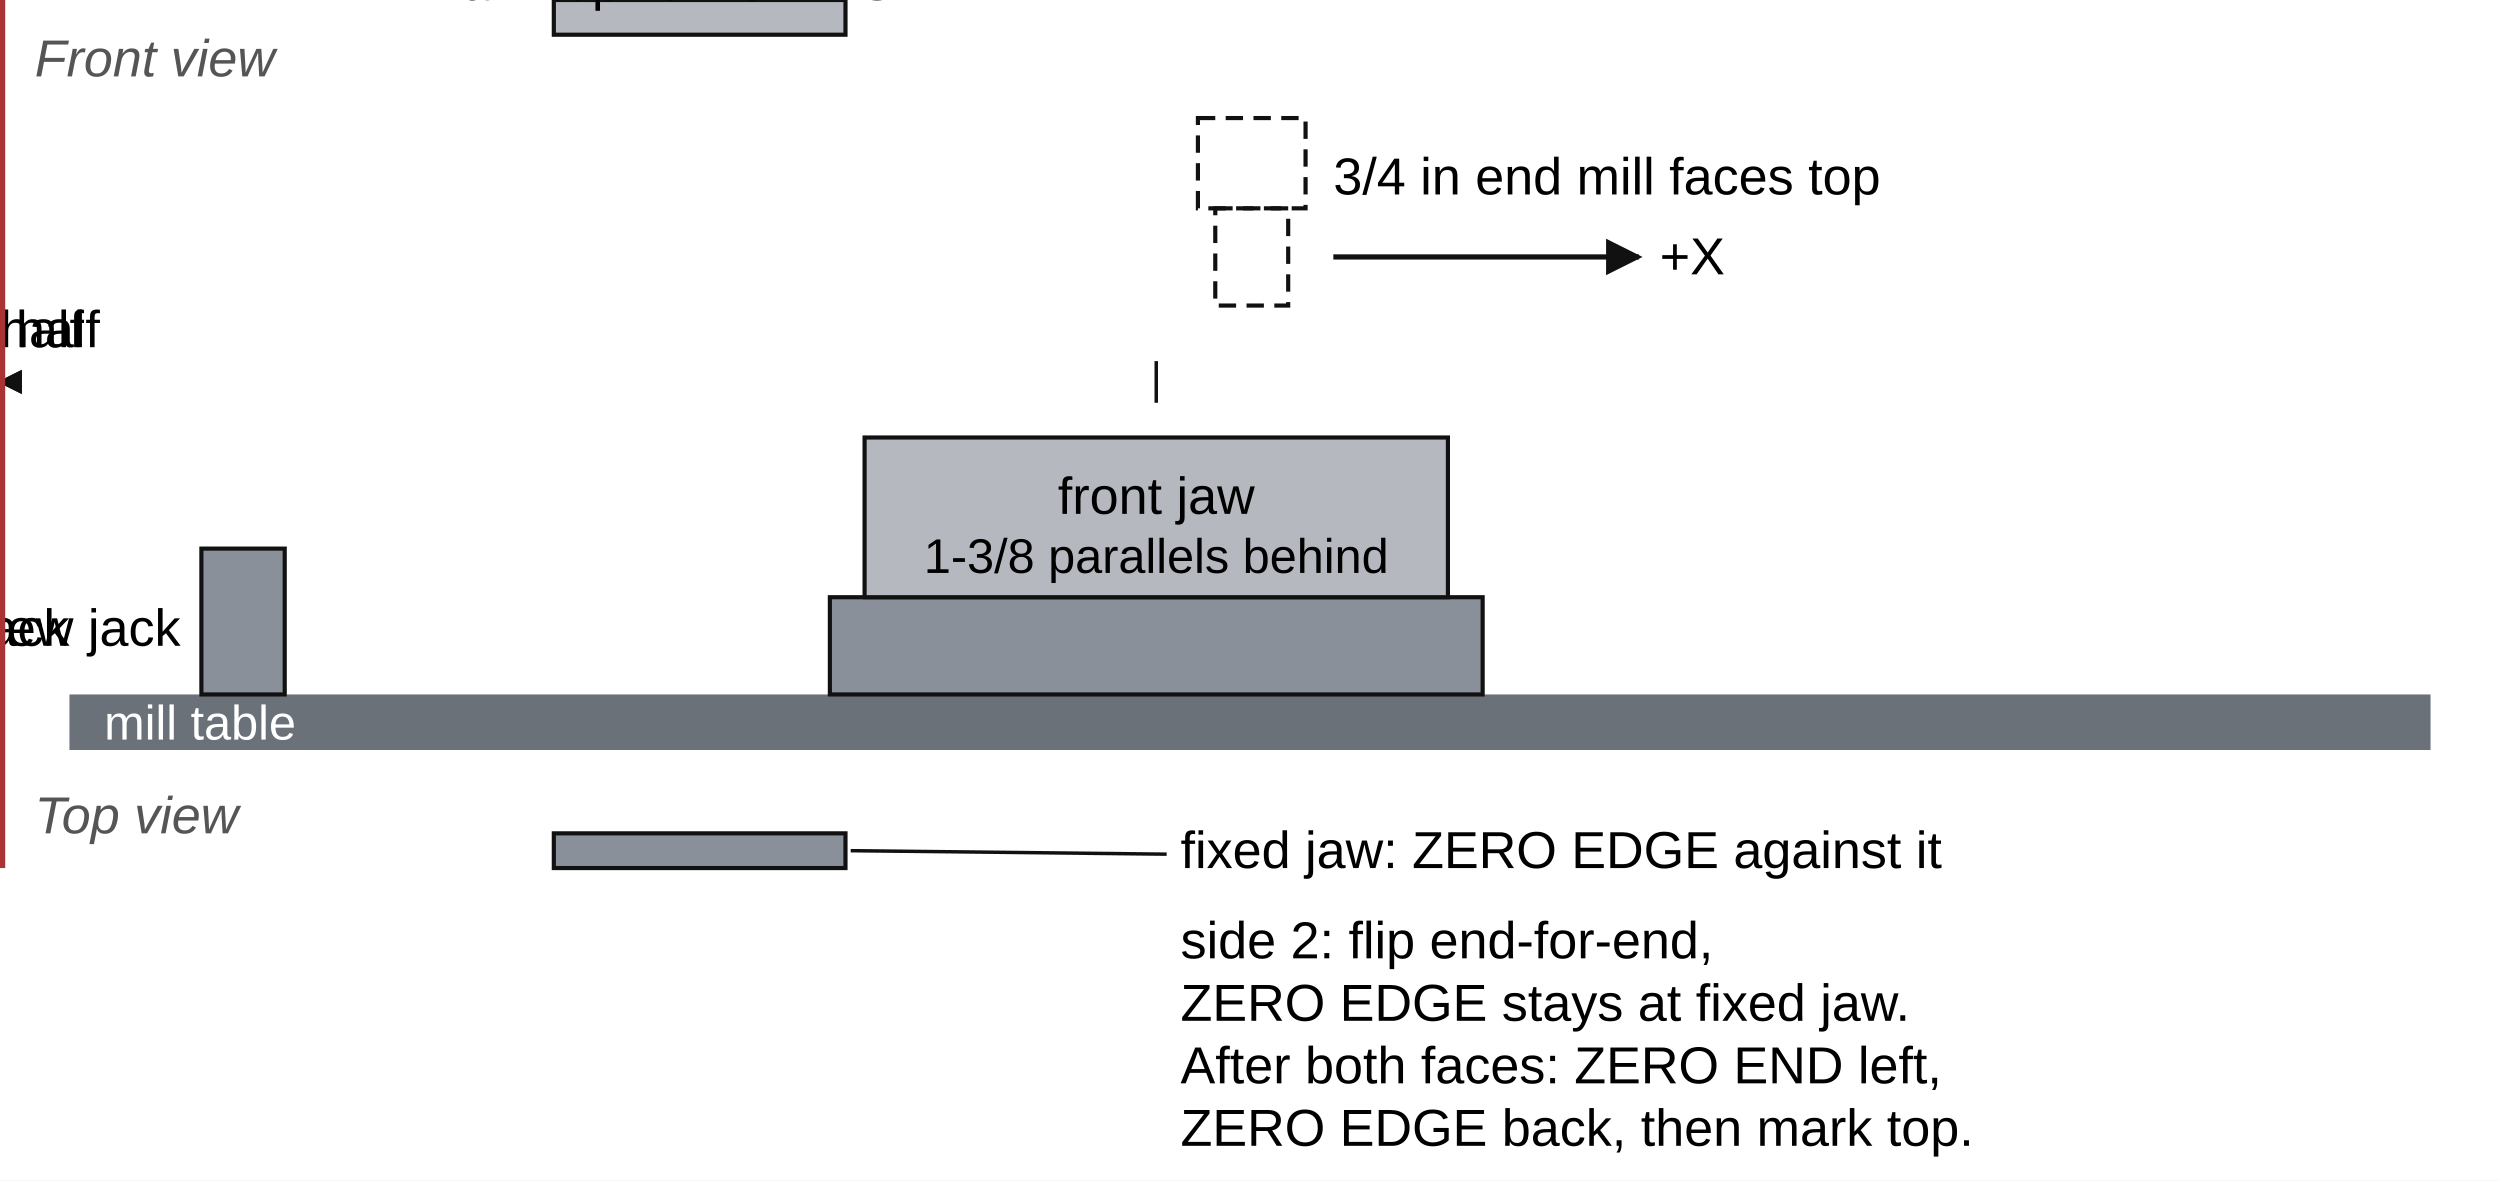
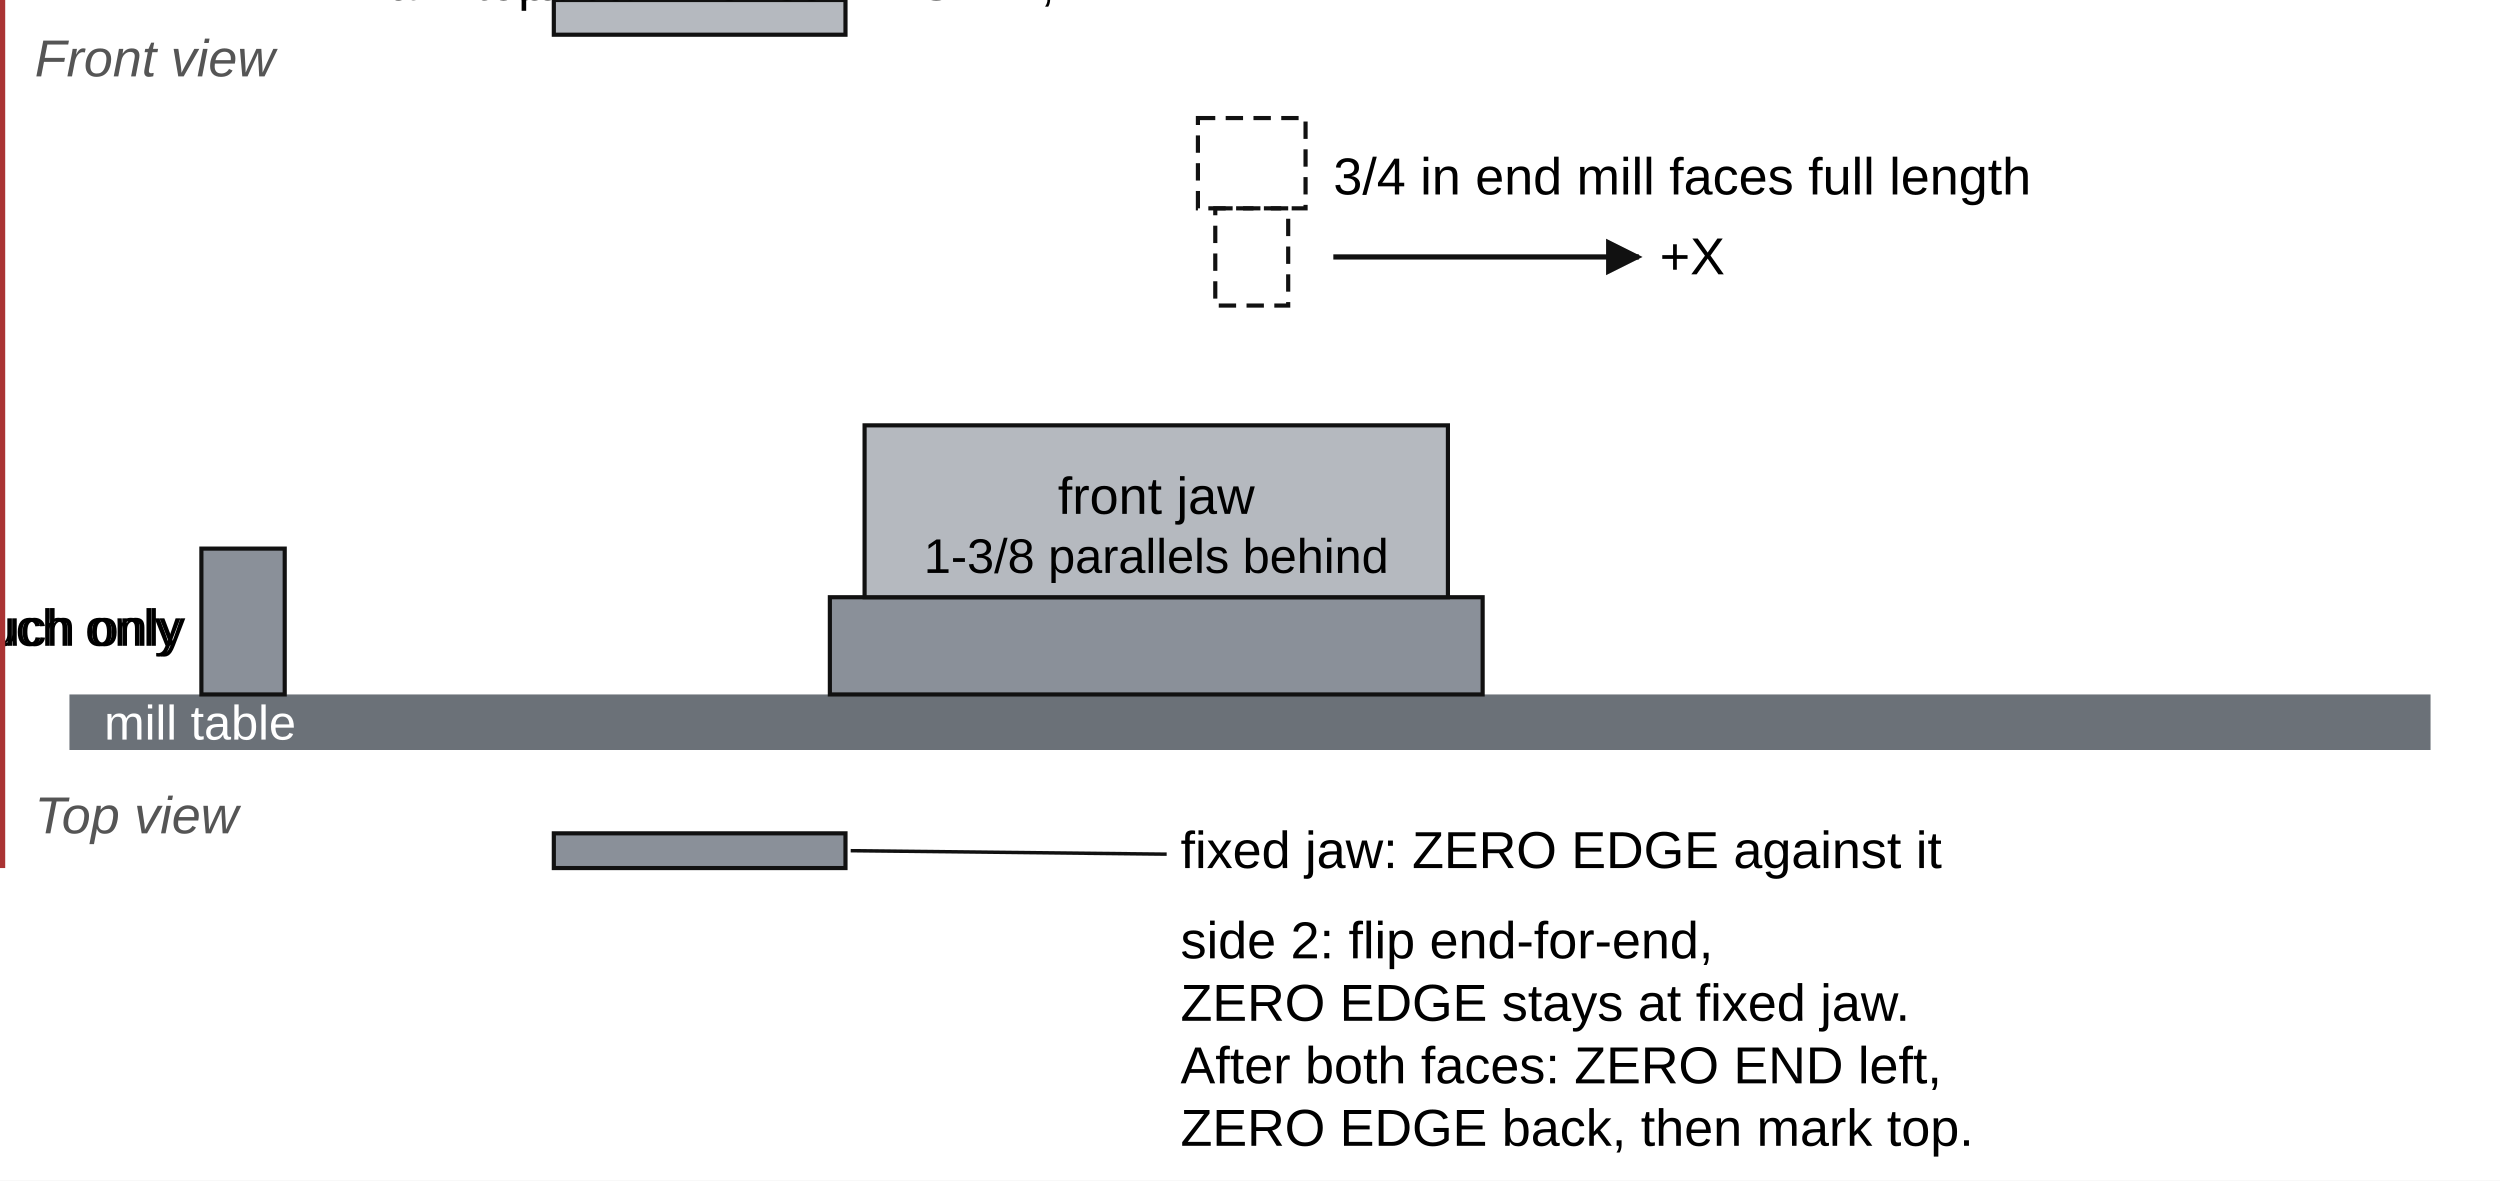
<svg xmlns="http://www.w3.org/2000/svg" data-cad-template="face" viewBox="0 0 720 340" width="720" height="340" font-family="Arial, Helvetica, sans-serif" font-size="15">
  <defs>
    <marker id="arr" viewBox="0 0 10 10" refX="9" refY="5" markerWidth="7" markerHeight="7" orient="auto-start-reverse">
      <path d="M0 0L10 5L0 10z" fill="#111" />
    </marker>
  </defs>
  <rect width="720" height="340" fill="#fff" />
  <text x="10" y="22" fill="#555" font-style="italic">Front view</text>
  <rect x="20" y="200" width="680" height="16" fill="#6b7178" />
  <text x="30" y="213" fill="#fff" font-size="14">mill table</text>
  <rect x="239" y="172" width="188" height="28" fill="#8a9099" stroke="#111" stroke-width="1.2" />
  <rect id="bar" x="{{view.fx0}}" y="120" width="{{view.flen}}" height="{{view.fthick}}" fill="#dfe6ee" stroke="#111" stroke-width="1.5" />
-   <rect x="249" y="126" width="168" height="46" fill="#b5b9bf" stroke="#111" stroke-width="1.2" />
+   <rect x="249" y="122.5" width="168" height="49.5" fill="#b5b9bf" stroke="#111" stroke-width="1.2" />
  <rect x="255" y="{{view.fbottom}}" width="156" height="{{view.parallel_h}}" fill="none" stroke="#333" stroke-width="1.2" stroke-dasharray="4 3" />
  <text x="333" y="148" text-anchor="middle">front jaw</text>
  <text x="333" y="165" text-anchor="middle" font-size="14">1-3/8 parallels behind</text>
  <g transform="translate({{view.fx0}} 0)">
    <g fill="#8a9099" stroke="#111" stroke-width="1.2">
      <rect x="67" y="{{view.fbottom}}" width="6" height="{{view.jack_shaft_h}}" />
      <rect x="58" y="158" width="24" height="42" />
    </g>
-     <text x="52" y="186" text-anchor="end">screw jack</text>
+     <text x="52" y="186" text-anchor="end">jack: touch only</text>
  </g>
  <g transform="translate({{view.fx1}} 0)">
    <g fill="#8a9099" stroke="#111" stroke-width="1.2">
      <rect x="-73" y="{{view.fbottom}}" width="6" height="{{view.jack_shaft_h}}" />
      <rect x="-82" y="158" width="24" height="42" />
    </g>
-     <text x="-50" y="186">screw jack</text>
+     <text x="-50" y="186">jack: touch only</text>
  </g>
-   <g stroke="#111" stroke-width="1">
-     <line x1="{{view.fx0}}" y1="116" x2="{{view.fx0}}" y2="104" />
-     <line x1="333" y1="116" x2="333" y2="104" />
-     <line x1="{{view.fx1}}" y1="116" x2="{{view.fx1}}" y2="104" />
-     <line x1="{{view.dim_left1}}" y1="110" x2="{{view.dim_left2}}" y2="110" marker-start="url(#arr)" marker-end="url(#arr)" />
-     <line x1="{{view.dim_right1}}" y1="110" x2="{{view.dim_right2}}" y2="110" marker-start="url(#arr)" marker-end="url(#arr)" />
-   </g>
-   <text x="{{view.half_left_x}}" y="100" text-anchor="middle">left half</text>
-   <text x="{{view.half_right_x}}" y="100" text-anchor="middle">right half</text>
  <rect x="345" y="34" width="31" height="26" fill="none" stroke="#111" stroke-width="1.2" stroke-dasharray="5 3" />
  <rect x="350" y="60" width="21" height="28" fill="none" stroke="#111" stroke-width="1.2" stroke-dasharray="5 3" />
-   <text x="384" y="56">3/4 in end mill faces top</text>
+   <text x="384" y="56">3/4 in end mill faces full length</text>
  <line x1="384" y1="74" x2="472" y2="74" stroke="#111" stroke-width="1.5" marker-end="url(#arr)" />
  <text x="478" y="79">+X</text>
  <text x="10" y="240" fill="#555" font-style="italic">Top view</text>
  <rect x="159.5" y="240" width="84" height="10" fill="#8a9099" stroke="#111" stroke-width="1.2" />
  <rect x="{{view.tx0}}" y="250" width="{{view.tlen}}" height="{{view.twidth}}" fill="#dfe6ee" stroke="#111" stroke-width="1.5" />
  <line x1="{{view.tx0}}" y1="251" x2="{{view.tx1}}" y2="251" stroke="#a33" stroke-width="3" />
  <line x1="{{view.zero_end_x}}" y1="250" x2="{{view.zero_end_x}}" y2="{{view.tbottom}}" stroke="#a33" stroke-width="3" />
  <rect x="159.5" y="{{view.tbottom}}" width="84" height="10" fill="#b5b9bf" stroke="#111" stroke-width="1.2" />
-   <text x="201.5" y="{{view.mark_y}}" text-anchor="middle">mark top: C'BORE SIDE</text>
-   <text x="{{view.zero_end_label_x}}" y="{{view.mark_y}}" text-anchor="end">ZERO END</text>
+   <text x="201.5" y="{{view.mark1_y}}" text-anchor="middle">mark top: bar 1 C'BORE SIDE,</text>
+   <text x="201.5" y="{{view.mark2_y}}" text-anchor="middle">bar 2 RAIL SIDE</text>
+   <text x="{{view.zero_end_label_x}}" y="{{view.zero_end_y}}" text-anchor="end" font-size="13">ZERO END</text>
  <text x="340" y="250">fixed jaw: ZERO EDGE against it</text>
  <line x1="336" y1="246" x2="245" y2="245" stroke="#111" stroke-width="1" />
  <text x="340" y="276">side 2: flip end-for-end,</text>
  <text x="340" y="294">ZERO EDGE stays at fixed jaw.</text>
  <text x="340" y="312">After both faces: ZERO END left,</text>
  <text x="340" y="330">ZERO EDGE back, then mark top.</text>
</svg>
